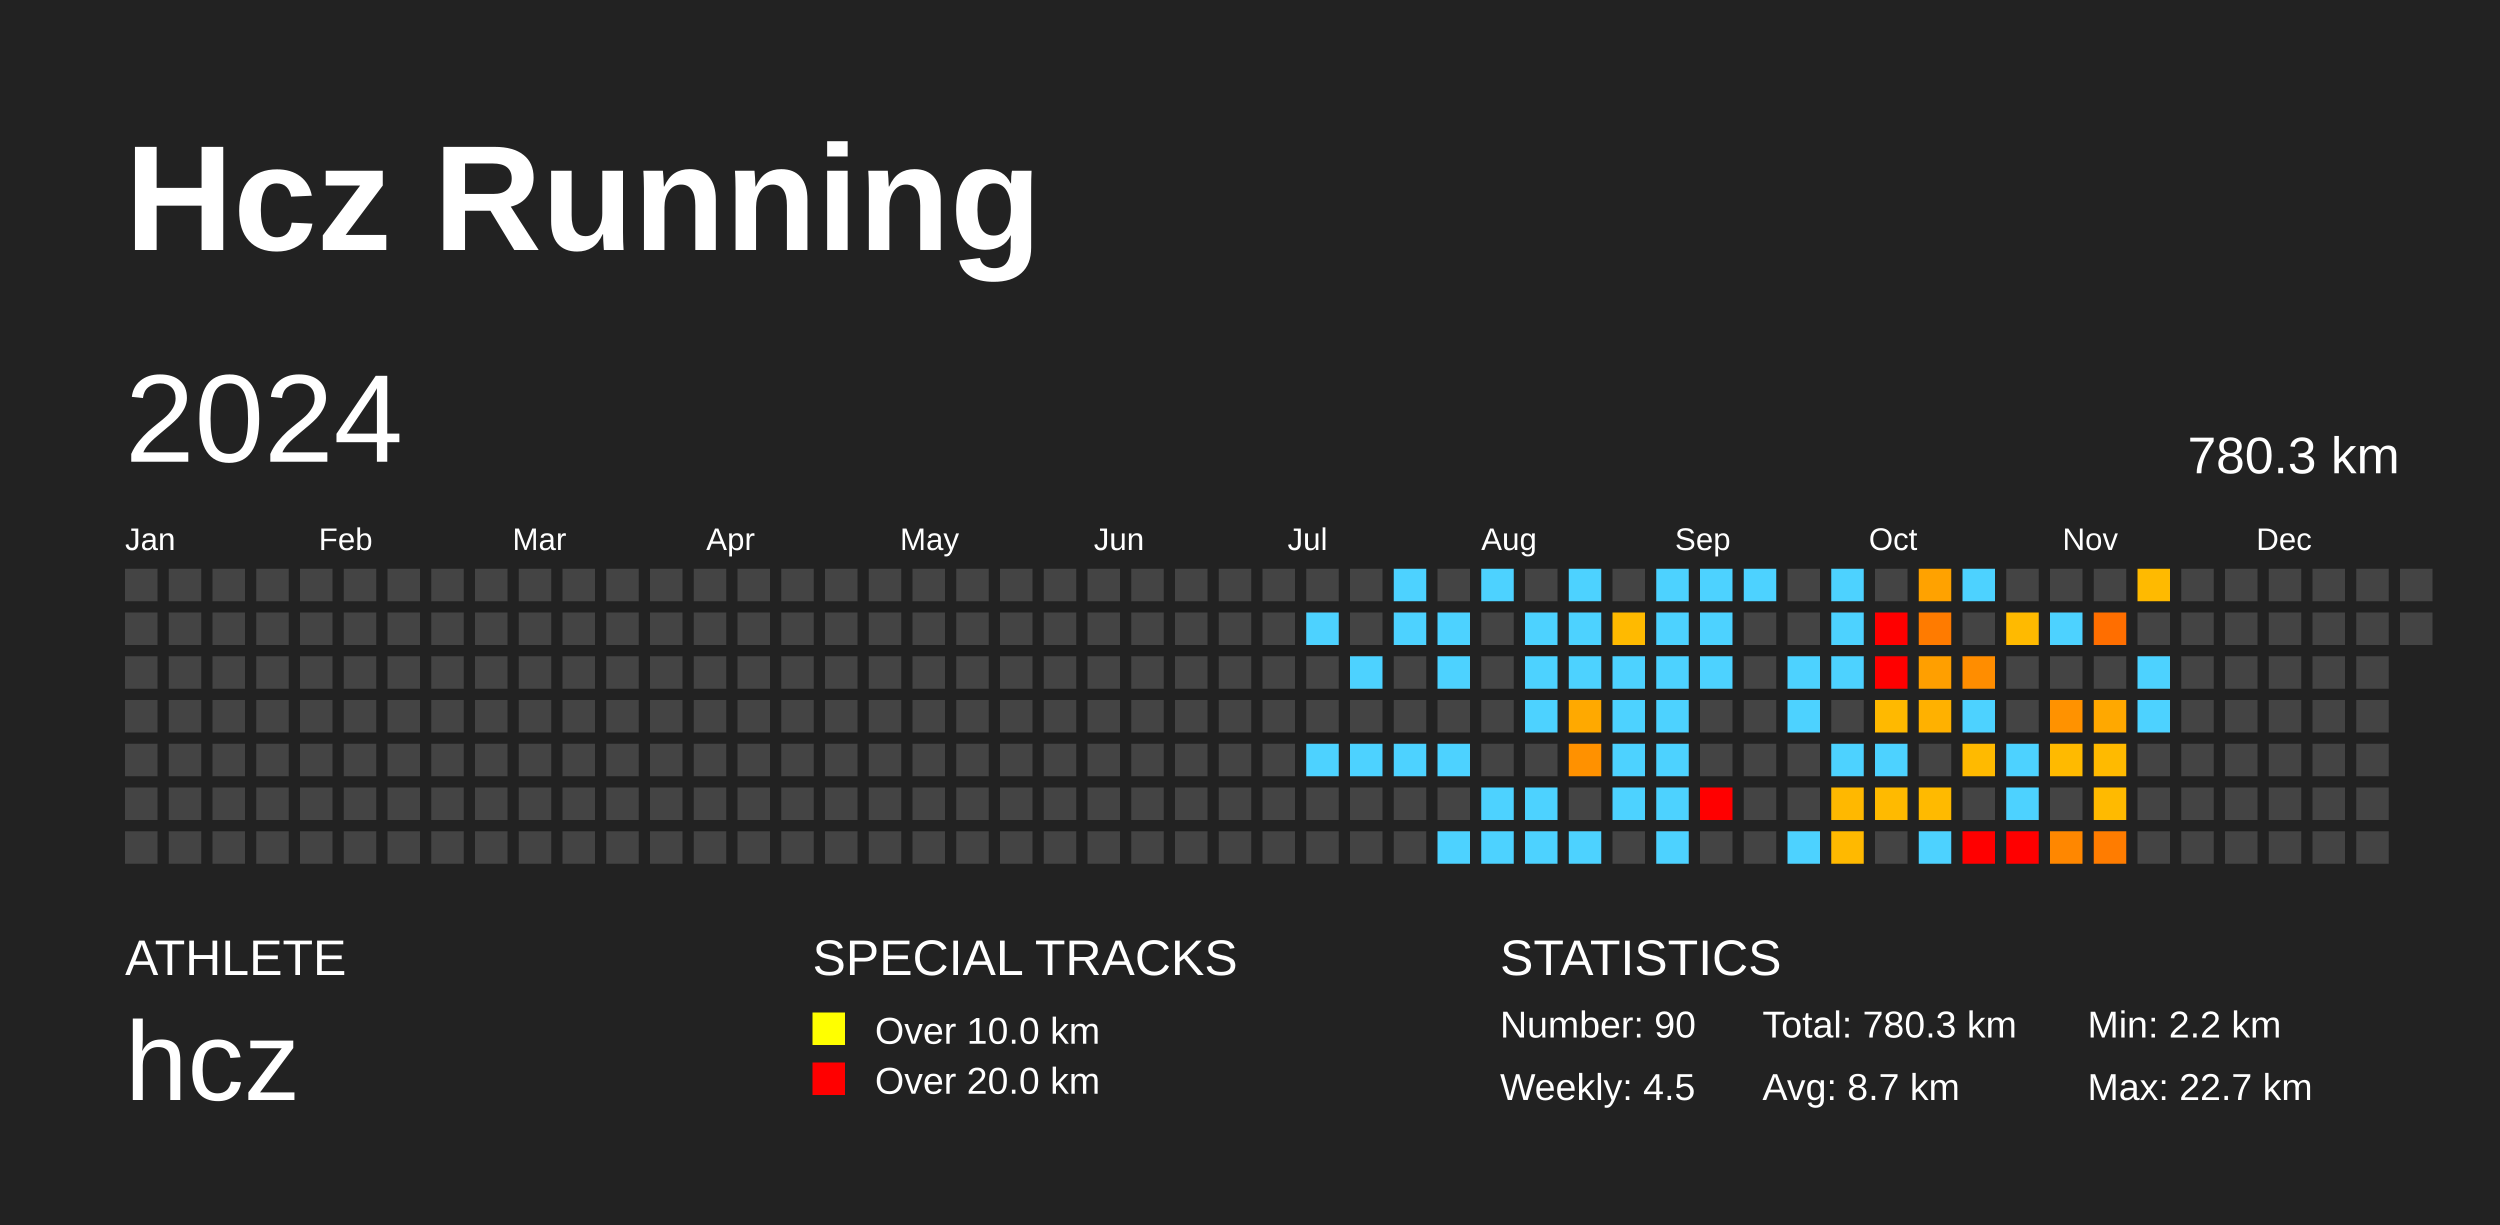
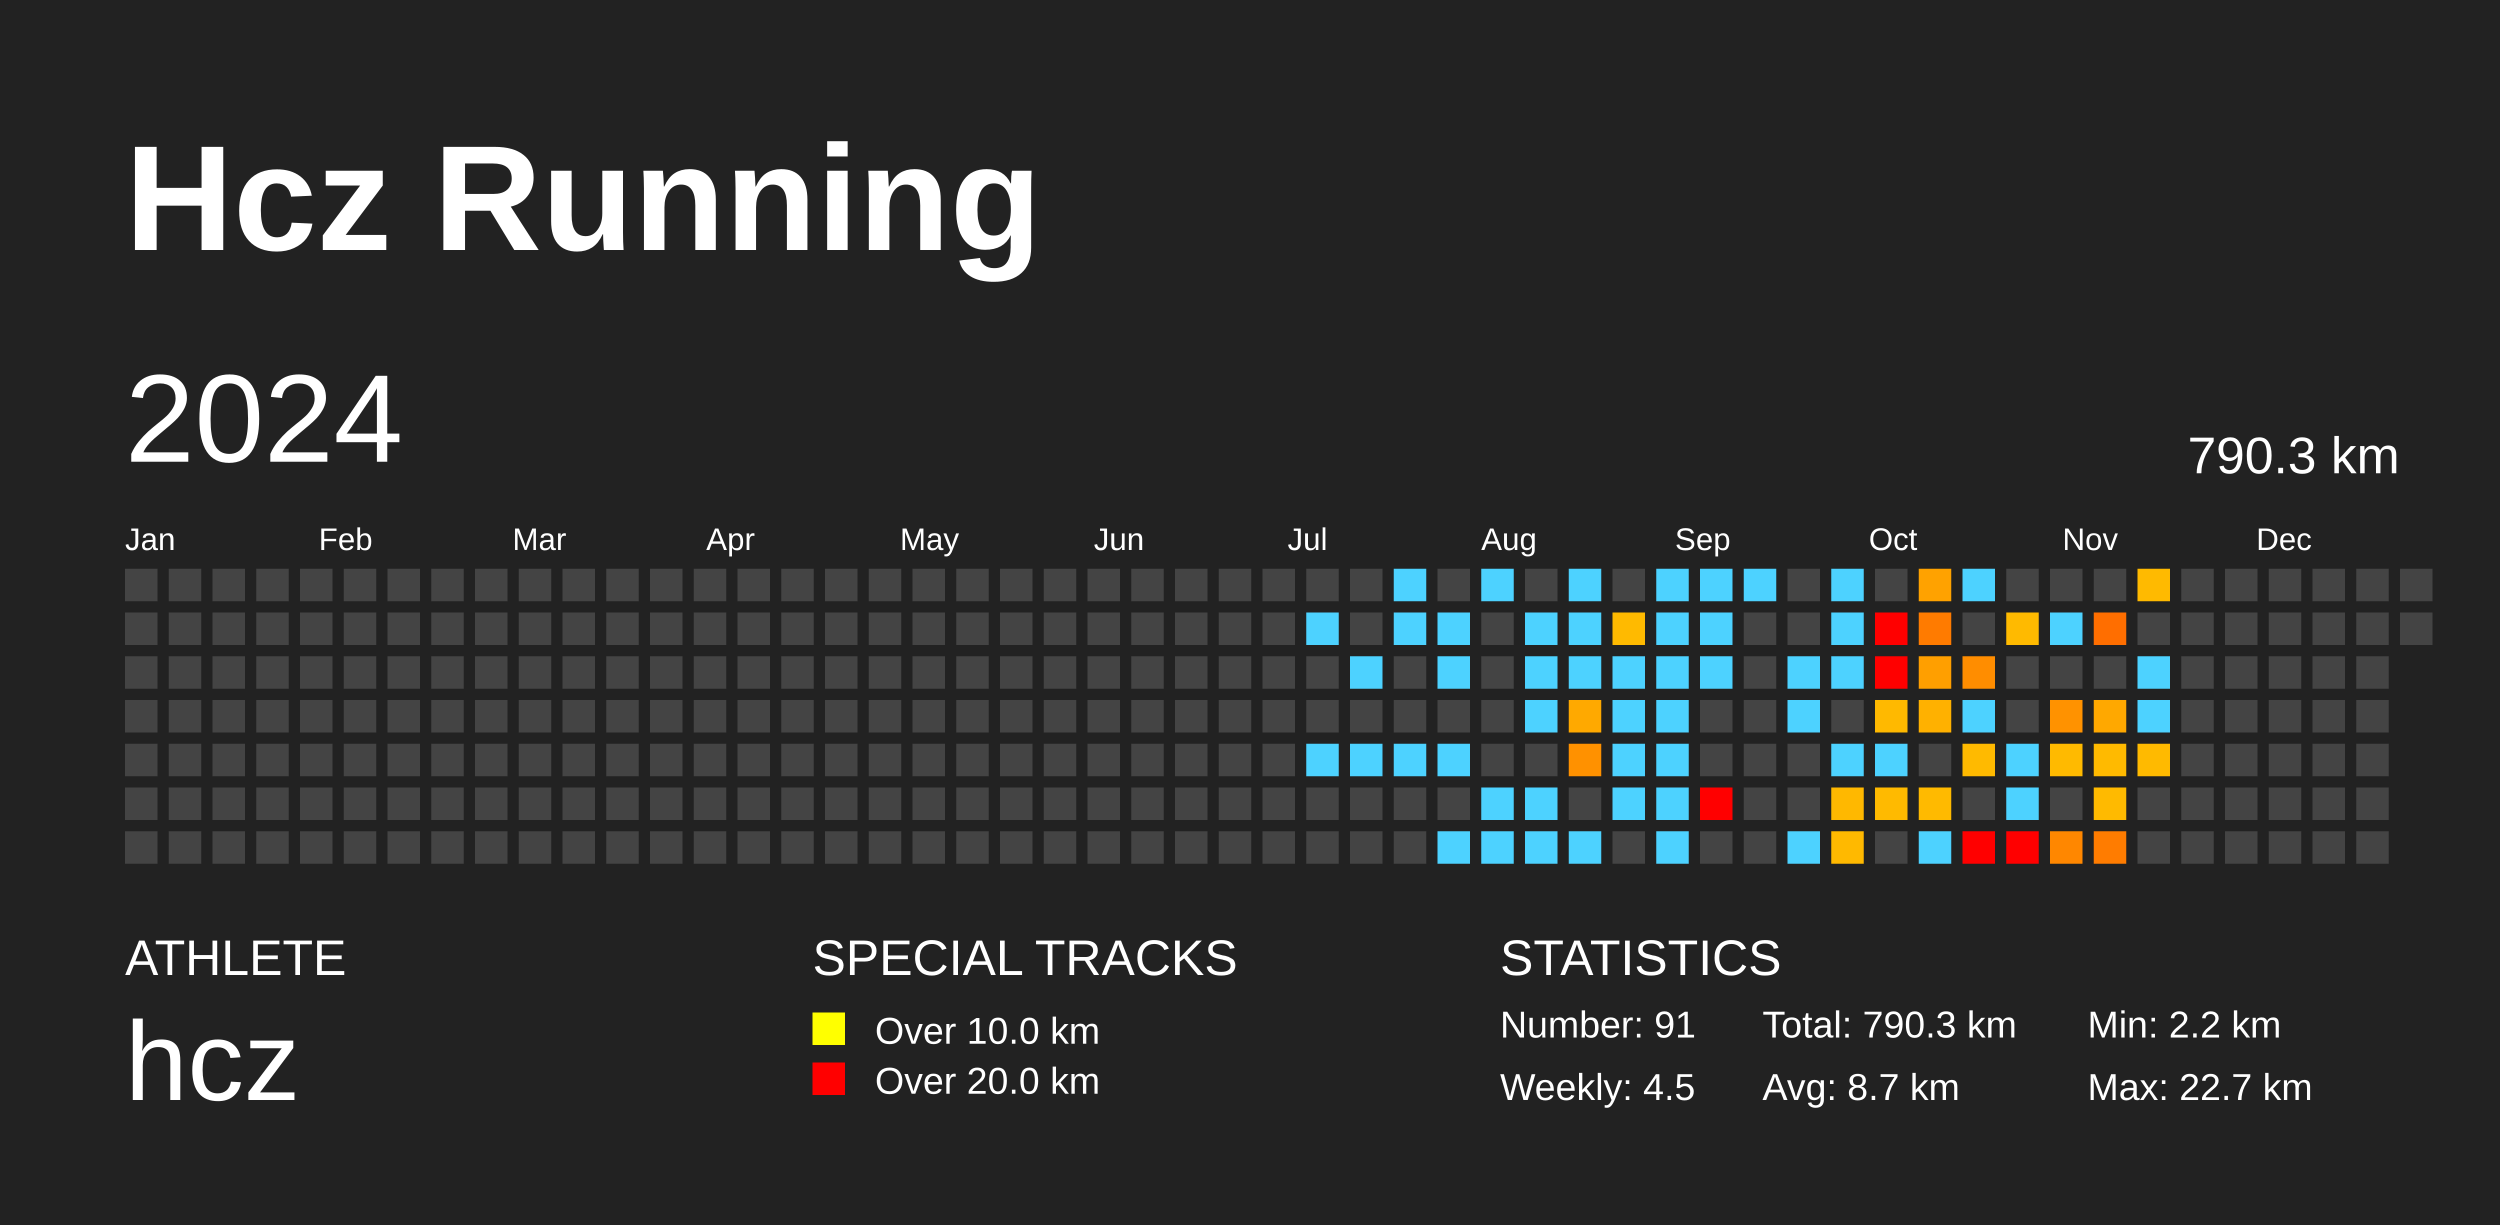
<svg xmlns="http://www.w3.org/2000/svg" baseProfile="full" height="98mm" version="1.1" viewBox="0,0,200,98" width="200mm">
  <defs />
  <rect fill="#222222" height="98" width="200" x="0" y="0" />
  <text fill="#FFFFFF" style="font-size:12px; font-family:Arial; font-weight:bold;" x="10" y="20">Hcz Running</text>
  <text fill="#FFFFFF" style="font-size:4px; font-family:Arial" x="10" y="78">ATHLETE</text>
  <text fill="#FFFFFF" style="font-size:9px; font-family:Arial" x="10" y="88">hcz</text>
  <text fill="#FFFFFF" style="font-size:4px; font-family:Arial" x="65" y="78">SPECIAL TRACKS</text>
  <rect fill="yellow" height="2.6" width="2.6" x="65" y="81" />
  <text fill="#FFFFFF" style="font-size:3px; font-family:Arial" x="70" y="83.5">Over 10.0 km</text>
  <rect fill="red" height="2.6" width="2.6" x="65" y="85" />
  <text fill="#FFFFFF" style="font-size:3px; font-family:Arial" x="70" y="87.5">Over 20.0 km</text>
  <text fill="#FFFFFF" style="font-size:4px; font-family:Arial" x="120" y="78">STATISTICS</text>
-   <text fill="#FFFFFF" style="font-size:3px; font-family:Arial" x="120" y="83">Number: 90</text>
+   <text fill="#FFFFFF" style="font-size:3px; font-family:Arial" x="120" y="83">Number: 91</text>
  <text fill="#FFFFFF" style="font-size:3px; font-family:Arial" x="120" y="88">Weekly: 4.5</text>
-   <text fill="#FFFFFF" style="font-size:3px; font-family:Arial" x="141" y="83">Total: 780.3 km</text>
+   <text fill="#FFFFFF" style="font-size:3px; font-family:Arial" x="141" y="83">Total: 790.3 km</text>
  <text fill="#FFFFFF" style="font-size:3px; font-family:Arial" x="141" y="88">Avg: 8.7 km</text>
  <text fill="#FFFFFF" style="font-size:3px; font-family:Arial" x="167" y="83">Min: 2.2 km</text>
  <text fill="#FFFFFF" style="font-size:3px; font-family:Arial" x="167" y="88">Max: 22.7 km</text>
  <text dominant-baseline="hanging" fill="#FFFFFF" style="font-size:10.0px; font-family:Arial;" x="10" y="30">2024</text>
-   <text dominant-baseline="hanging" fill="#FFFFFF" style="font-size:4.125px; font-family:Arial;" x="175" y="35">780.3 km</text>
+   <text dominant-baseline="hanging" fill="#FFFFFF" style="font-size:4.125px; font-family:Arial;" x="175" y="35">790.3 km</text>
  <text fill="#FFFFFF" style="font-size:2.5px; font-family:Arial" x="10.0" y="44">Jan</text>
  <text fill="#FFFFFF" style="font-size:2.5px; font-family:Arial" x="25.5" y="44">Feb</text>
  <text fill="#FFFFFF" style="font-size:2.5px; font-family:Arial" x="41.0" y="44">Mar</text>
  <text fill="#FFFFFF" style="font-size:2.5px; font-family:Arial" x="56.5" y="44">Apr</text>
  <text fill="#FFFFFF" style="font-size:2.5px; font-family:Arial" x="72.0" y="44">May</text>
  <text fill="#FFFFFF" style="font-size:2.5px; font-family:Arial" x="87.5" y="44">Jun</text>
  <text fill="#FFFFFF" style="font-size:2.5px; font-family:Arial" x="103.0" y="44">Jul</text>
  <text fill="#FFFFFF" style="font-size:2.5px; font-family:Arial" x="118.5" y="44">Aug</text>
  <text fill="#FFFFFF" style="font-size:2.5px; font-family:Arial" x="134.0" y="44">Sep</text>
  <text fill="#FFFFFF" style="font-size:2.5px; font-family:Arial" x="149.5" y="44">Oct</text>
  <text fill="#FFFFFF" style="font-size:2.5px; font-family:Arial" x="165.0" y="44">Nov</text>
  <text fill="#FFFFFF" style="font-size:2.5px; font-family:Arial" x="180.5" y="44">Dec</text>
  <rect fill="#444444" height="2.6" width="2.6" x="10.0" y="45.5" />
  <rect fill="#444444" height="2.6" width="2.6" x="10.0" y="49.0" />
  <rect fill="#444444" height="2.6" width="2.6" x="10.0" y="52.5" />
  <rect fill="#444444" height="2.6" width="2.6" x="10.0" y="56.0" />
  <rect fill="#444444" height="2.6" width="2.6" x="10.0" y="59.5" />
  <rect fill="#444444" height="2.6" width="2.6" x="10.0" y="63.0" />
  <rect fill="#444444" height="2.6" width="2.6" x="10.0" y="66.5" />
  <rect fill="#444444" height="2.6" width="2.6" x="13.5" y="45.5" />
  <rect fill="#444444" height="2.6" width="2.6" x="13.5" y="49.0" />
  <rect fill="#444444" height="2.6" width="2.6" x="13.5" y="52.5" />
  <rect fill="#444444" height="2.6" width="2.6" x="13.5" y="56.0" />
  <rect fill="#444444" height="2.6" width="2.6" x="13.5" y="59.5" />
  <rect fill="#444444" height="2.6" width="2.6" x="13.5" y="63.0" />
  <rect fill="#444444" height="2.6" width="2.6" x="13.5" y="66.5" />
  <rect fill="#444444" height="2.6" width="2.6" x="17.0" y="45.5" />
  <rect fill="#444444" height="2.6" width="2.6" x="17.0" y="49.0" />
  <rect fill="#444444" height="2.6" width="2.6" x="17.0" y="52.5" />
  <rect fill="#444444" height="2.6" width="2.6" x="17.0" y="56.0" />
  <rect fill="#444444" height="2.6" width="2.6" x="17.0" y="59.5" />
  <rect fill="#444444" height="2.6" width="2.6" x="17.0" y="63.0" />
  <rect fill="#444444" height="2.6" width="2.6" x="17.0" y="66.5" />
  <rect fill="#444444" height="2.6" width="2.6" x="20.5" y="45.5" />
  <rect fill="#444444" height="2.6" width="2.6" x="20.5" y="49.0" />
  <rect fill="#444444" height="2.6" width="2.6" x="20.5" y="52.5" />
  <rect fill="#444444" height="2.6" width="2.6" x="20.5" y="56.0" />
  <rect fill="#444444" height="2.6" width="2.6" x="20.5" y="59.5" />
  <rect fill="#444444" height="2.6" width="2.6" x="20.5" y="63.0" />
  <rect fill="#444444" height="2.6" width="2.6" x="20.5" y="66.5" />
  <rect fill="#444444" height="2.6" width="2.6" x="24.0" y="45.5" />
  <rect fill="#444444" height="2.6" width="2.6" x="24.0" y="49.0" />
  <rect fill="#444444" height="2.6" width="2.6" x="24.0" y="52.5" />
  <rect fill="#444444" height="2.6" width="2.6" x="24.0" y="56.0" />
  <rect fill="#444444" height="2.6" width="2.6" x="24.0" y="59.5" />
  <rect fill="#444444" height="2.6" width="2.6" x="24.0" y="63.0" />
  <rect fill="#444444" height="2.6" width="2.6" x="24.0" y="66.5" />
  <rect fill="#444444" height="2.6" width="2.6" x="27.5" y="45.5" />
  <rect fill="#444444" height="2.6" width="2.6" x="27.5" y="49.0" />
  <rect fill="#444444" height="2.6" width="2.6" x="27.5" y="52.5" />
  <rect fill="#444444" height="2.6" width="2.6" x="27.5" y="56.0" />
  <rect fill="#444444" height="2.6" width="2.6" x="27.5" y="59.5" />
  <rect fill="#444444" height="2.6" width="2.6" x="27.5" y="63.0" />
  <rect fill="#444444" height="2.6" width="2.6" x="27.5" y="66.5" />
  <rect fill="#444444" height="2.6" width="2.6" x="31.0" y="45.5" />
  <rect fill="#444444" height="2.6" width="2.6" x="31.0" y="49.0" />
  <rect fill="#444444" height="2.6" width="2.6" x="31.0" y="52.5" />
  <rect fill="#444444" height="2.6" width="2.6" x="31.0" y="56.0" />
  <rect fill="#444444" height="2.6" width="2.6" x="31.0" y="59.5" />
  <rect fill="#444444" height="2.6" width="2.6" x="31.0" y="63.0" />
  <rect fill="#444444" height="2.6" width="2.6" x="31.0" y="66.5" />
  <rect fill="#444444" height="2.6" width="2.6" x="34.5" y="45.5" />
  <rect fill="#444444" height="2.6" width="2.6" x="34.5" y="49.0" />
  <rect fill="#444444" height="2.6" width="2.6" x="34.5" y="52.5" />
  <rect fill="#444444" height="2.6" width="2.6" x="34.5" y="56.0" />
  <rect fill="#444444" height="2.6" width="2.6" x="34.5" y="59.5" />
  <rect fill="#444444" height="2.6" width="2.6" x="34.5" y="63.0" />
  <rect fill="#444444" height="2.6" width="2.6" x="34.5" y="66.5" />
  <rect fill="#444444" height="2.6" width="2.6" x="38.0" y="45.5" />
  <rect fill="#444444" height="2.6" width="2.6" x="38.0" y="49.0" />
  <rect fill="#444444" height="2.6" width="2.6" x="38.0" y="52.5" />
  <rect fill="#444444" height="2.6" width="2.6" x="38.0" y="56.0" />
  <rect fill="#444444" height="2.6" width="2.6" x="38.0" y="59.5" />
  <rect fill="#444444" height="2.6" width="2.6" x="38.0" y="63.0" />
  <rect fill="#444444" height="2.6" width="2.6" x="38.0" y="66.5" />
  <rect fill="#444444" height="2.6" width="2.6" x="41.5" y="45.5" />
  <rect fill="#444444" height="2.6" width="2.6" x="41.5" y="49.0" />
  <rect fill="#444444" height="2.6" width="2.6" x="41.5" y="52.5" />
  <rect fill="#444444" height="2.6" width="2.6" x="41.5" y="56.0" />
  <rect fill="#444444" height="2.6" width="2.6" x="41.5" y="59.5" />
  <rect fill="#444444" height="2.6" width="2.6" x="41.5" y="63.0" />
  <rect fill="#444444" height="2.6" width="2.6" x="41.5" y="66.5" />
  <rect fill="#444444" height="2.6" width="2.6" x="45.0" y="45.5" />
  <rect fill="#444444" height="2.6" width="2.6" x="45.0" y="49.0" />
  <rect fill="#444444" height="2.6" width="2.6" x="45.0" y="52.5" />
  <rect fill="#444444" height="2.6" width="2.6" x="45.0" y="56.0" />
  <rect fill="#444444" height="2.6" width="2.6" x="45.0" y="59.5" />
  <rect fill="#444444" height="2.6" width="2.6" x="45.0" y="63.0" />
  <rect fill="#444444" height="2.6" width="2.6" x="45.0" y="66.5" />
  <rect fill="#444444" height="2.6" width="2.6" x="48.5" y="45.5" />
  <rect fill="#444444" height="2.6" width="2.6" x="48.5" y="49.0" />
  <rect fill="#444444" height="2.6" width="2.6" x="48.5" y="52.5" />
  <rect fill="#444444" height="2.6" width="2.6" x="48.5" y="56.0" />
  <rect fill="#444444" height="2.6" width="2.6" x="48.5" y="59.5" />
  <rect fill="#444444" height="2.6" width="2.6" x="48.5" y="63.0" />
  <rect fill="#444444" height="2.6" width="2.6" x="48.5" y="66.5" />
  <rect fill="#444444" height="2.6" width="2.6" x="52.0" y="45.5" />
  <rect fill="#444444" height="2.6" width="2.6" x="52.0" y="49.0" />
  <rect fill="#444444" height="2.6" width="2.6" x="52.0" y="52.5" />
  <rect fill="#444444" height="2.6" width="2.6" x="52.0" y="56.0" />
  <rect fill="#444444" height="2.6" width="2.6" x="52.0" y="59.5" />
  <rect fill="#444444" height="2.6" width="2.6" x="52.0" y="63.0" />
  <rect fill="#444444" height="2.6" width="2.6" x="52.0" y="66.5" />
  <rect fill="#444444" height="2.6" width="2.6" x="55.5" y="45.5" />
  <rect fill="#444444" height="2.6" width="2.6" x="55.5" y="49.0" />
  <rect fill="#444444" height="2.6" width="2.6" x="55.5" y="52.5" />
  <rect fill="#444444" height="2.6" width="2.6" x="55.5" y="56.0" />
  <rect fill="#444444" height="2.6" width="2.6" x="55.5" y="59.5" />
  <rect fill="#444444" height="2.6" width="2.6" x="55.5" y="63.0" />
  <rect fill="#444444" height="2.6" width="2.6" x="55.5" y="66.5" />
  <rect fill="#444444" height="2.6" width="2.6" x="59.0" y="45.5" />
  <rect fill="#444444" height="2.6" width="2.6" x="59.0" y="49.0" />
  <rect fill="#444444" height="2.6" width="2.6" x="59.0" y="52.5" />
  <rect fill="#444444" height="2.6" width="2.6" x="59.0" y="56.0" />
  <rect fill="#444444" height="2.6" width="2.6" x="59.0" y="59.5" />
  <rect fill="#444444" height="2.6" width="2.6" x="59.0" y="63.0" />
  <rect fill="#444444" height="2.6" width="2.6" x="59.0" y="66.5" />
  <rect fill="#444444" height="2.6" width="2.6" x="62.5" y="45.5" />
  <rect fill="#444444" height="2.6" width="2.6" x="62.5" y="49.0" />
  <rect fill="#444444" height="2.6" width="2.6" x="62.5" y="52.5" />
  <rect fill="#444444" height="2.6" width="2.6" x="62.5" y="56.0" />
  <rect fill="#444444" height="2.6" width="2.6" x="62.5" y="59.5" />
  <rect fill="#444444" height="2.6" width="2.6" x="62.5" y="63.0" />
  <rect fill="#444444" height="2.6" width="2.6" x="62.5" y="66.5" />
  <rect fill="#444444" height="2.6" width="2.6" x="66.0" y="45.5" />
  <rect fill="#444444" height="2.6" width="2.6" x="66.0" y="49.0" />
  <rect fill="#444444" height="2.6" width="2.6" x="66.0" y="52.5" />
  <rect fill="#444444" height="2.6" width="2.6" x="66.0" y="56.0" />
  <rect fill="#444444" height="2.6" width="2.6" x="66.0" y="59.5" />
  <rect fill="#444444" height="2.6" width="2.6" x="66.0" y="63.0" />
  <rect fill="#444444" height="2.6" width="2.6" x="66.0" y="66.5" />
  <rect fill="#444444" height="2.6" width="2.6" x="69.5" y="45.5" />
  <rect fill="#444444" height="2.6" width="2.6" x="69.5" y="49.0" />
  <rect fill="#444444" height="2.6" width="2.6" x="69.5" y="52.5" />
  <rect fill="#444444" height="2.6" width="2.6" x="69.5" y="56.0" />
  <rect fill="#444444" height="2.6" width="2.6" x="69.5" y="59.5" />
  <rect fill="#444444" height="2.6" width="2.6" x="69.5" y="63.0" />
  <rect fill="#444444" height="2.6" width="2.6" x="69.5" y="66.5" />
  <rect fill="#444444" height="2.6" width="2.6" x="73.0" y="45.5" />
  <rect fill="#444444" height="2.6" width="2.6" x="73.0" y="49.0" />
  <rect fill="#444444" height="2.6" width="2.6" x="73.0" y="52.5" />
  <rect fill="#444444" height="2.6" width="2.6" x="73.0" y="56.0" />
  <rect fill="#444444" height="2.6" width="2.6" x="73.0" y="59.5" />
  <rect fill="#444444" height="2.6" width="2.6" x="73.0" y="63.0" />
  <rect fill="#444444" height="2.6" width="2.6" x="73.0" y="66.5" />
  <rect fill="#444444" height="2.6" width="2.6" x="76.5" y="45.5" />
  <rect fill="#444444" height="2.6" width="2.6" x="76.5" y="49.0" />
  <rect fill="#444444" height="2.6" width="2.6" x="76.5" y="52.5" />
  <rect fill="#444444" height="2.6" width="2.6" x="76.5" y="56.0" />
  <rect fill="#444444" height="2.6" width="2.6" x="76.5" y="59.5" />
  <rect fill="#444444" height="2.6" width="2.6" x="76.5" y="63.0" />
  <rect fill="#444444" height="2.6" width="2.6" x="76.5" y="66.5" />
  <rect fill="#444444" height="2.6" width="2.6" x="80.0" y="45.5" />
  <rect fill="#444444" height="2.6" width="2.6" x="80.0" y="49.0" />
  <rect fill="#444444" height="2.6" width="2.6" x="80.0" y="52.5" />
  <rect fill="#444444" height="2.6" width="2.6" x="80.0" y="56.0" />
  <rect fill="#444444" height="2.6" width="2.6" x="80.0" y="59.5" />
  <rect fill="#444444" height="2.6" width="2.6" x="80.0" y="63.0" />
  <rect fill="#444444" height="2.6" width="2.6" x="80.0" y="66.5" />
  <rect fill="#444444" height="2.6" width="2.6" x="83.5" y="45.5" />
  <rect fill="#444444" height="2.6" width="2.6" x="83.5" y="49.0" />
  <rect fill="#444444" height="2.6" width="2.6" x="83.5" y="52.5" />
  <rect fill="#444444" height="2.6" width="2.6" x="83.5" y="56.0" />
  <rect fill="#444444" height="2.6" width="2.6" x="83.5" y="59.5" />
  <rect fill="#444444" height="2.6" width="2.6" x="83.5" y="63.0" />
  <rect fill="#444444" height="2.6" width="2.6" x="83.5" y="66.5" />
  <rect fill="#444444" height="2.6" width="2.6" x="87.0" y="45.5" />
  <rect fill="#444444" height="2.6" width="2.6" x="87.0" y="49.0" />
  <rect fill="#444444" height="2.6" width="2.6" x="87.0" y="52.5" />
  <rect fill="#444444" height="2.6" width="2.6" x="87.0" y="56.0" />
  <rect fill="#444444" height="2.6" width="2.6" x="87.0" y="59.5" />
  <rect fill="#444444" height="2.6" width="2.6" x="87.0" y="63.0" />
  <rect fill="#444444" height="2.6" width="2.6" x="87.0" y="66.5" />
  <rect fill="#444444" height="2.6" width="2.6" x="90.5" y="45.5" />
  <rect fill="#444444" height="2.6" width="2.6" x="90.5" y="49.0" />
  <rect fill="#444444" height="2.6" width="2.6" x="90.5" y="52.5" />
  <rect fill="#444444" height="2.6" width="2.6" x="90.5" y="56.0" />
  <rect fill="#444444" height="2.6" width="2.6" x="90.5" y="59.5" />
  <rect fill="#444444" height="2.6" width="2.6" x="90.5" y="63.0" />
  <rect fill="#444444" height="2.6" width="2.6" x="90.5" y="66.5" />
  <rect fill="#444444" height="2.6" width="2.6" x="94.0" y="45.5" />
  <rect fill="#444444" height="2.6" width="2.6" x="94.0" y="49.0" />
  <rect fill="#444444" height="2.6" width="2.6" x="94.0" y="52.5" />
  <rect fill="#444444" height="2.6" width="2.6" x="94.0" y="56.0" />
  <rect fill="#444444" height="2.6" width="2.6" x="94.0" y="59.5" />
  <rect fill="#444444" height="2.6" width="2.6" x="94.0" y="63.0" />
  <rect fill="#444444" height="2.6" width="2.6" x="94.0" y="66.5" />
  <rect fill="#444444" height="2.6" width="2.6" x="97.5" y="45.5" />
  <rect fill="#444444" height="2.6" width="2.6" x="97.5" y="49.0" />
  <rect fill="#444444" height="2.6" width="2.6" x="97.5" y="52.5" />
  <rect fill="#444444" height="2.6" width="2.6" x="97.5" y="56.0" />
  <rect fill="#444444" height="2.6" width="2.6" x="97.5" y="59.5" />
  <rect fill="#444444" height="2.6" width="2.6" x="97.5" y="63.0" />
  <rect fill="#444444" height="2.6" width="2.6" x="97.5" y="66.5" />
  <rect fill="#444444" height="2.6" width="2.6" x="101.0" y="45.5" />
  <rect fill="#444444" height="2.6" width="2.6" x="101.0" y="49.0" />
  <rect fill="#444444" height="2.6" width="2.6" x="101.0" y="52.5" />
  <rect fill="#444444" height="2.6" width="2.6" x="101.0" y="56.0" />
  <rect fill="#444444" height="2.6" width="2.6" x="101.0" y="59.5" />
  <rect fill="#444444" height="2.6" width="2.6" x="101.0" y="63.0" />
  <rect fill="#444444" height="2.6" width="2.6" x="101.0" y="66.5" />
  <rect fill="#444444" height="2.6" width="2.6" x="104.5" y="45.5" />
  <rect fill="#4dd2ff" height="2.6" width="2.6" x="104.5" y="49.0" />
  <rect fill="#444444" height="2.6" width="2.6" x="104.5" y="52.5" />
  <rect fill="#444444" height="2.6" width="2.6" x="104.5" y="56.0" />
  <rect fill="#4dd2ff" height="2.6" width="2.6" x="104.5" y="59.5" />
  <rect fill="#444444" height="2.6" width="2.6" x="104.5" y="63.0" />
  <rect fill="#444444" height="2.6" width="2.6" x="104.5" y="66.5" />
  <rect fill="#444444" height="2.6" width="2.6" x="108.0" y="45.5" />
  <rect fill="#444444" height="2.6" width="2.6" x="108.0" y="49.0" />
  <rect fill="#4dd2ff" height="2.6" width="2.6" x="108.0" y="52.5" />
  <rect fill="#444444" height="2.6" width="2.6" x="108.0" y="56.0" />
  <rect fill="#4dd2ff" height="2.6" width="2.6" x="108.0" y="59.5" />
  <rect fill="#444444" height="2.6" width="2.6" x="108.0" y="63.0" />
  <rect fill="#444444" height="2.6" width="2.6" x="108.0" y="66.5" />
  <rect fill="#4dd2ff" height="2.6" width="2.6" x="111.5" y="45.5" />
  <rect fill="#4dd2ff" height="2.6" width="2.6" x="111.5" y="49.0" />
  <rect fill="#444444" height="2.6" width="2.6" x="111.5" y="52.5" />
  <rect fill="#444444" height="2.6" width="2.6" x="111.5" y="56.0" />
  <rect fill="#4dd2ff" height="2.6" width="2.6" x="111.5" y="59.5" />
  <rect fill="#444444" height="2.6" width="2.6" x="111.5" y="63.0" />
  <rect fill="#444444" height="2.6" width="2.6" x="111.5" y="66.5" />
  <rect fill="#444444" height="2.6" width="2.6" x="115.0" y="45.5" />
  <rect fill="#4dd2ff" height="2.6" width="2.6" x="115.0" y="49.0" />
  <rect fill="#4dd2ff" height="2.6" width="2.6" x="115.0" y="52.5" />
  <rect fill="#444444" height="2.6" width="2.6" x="115.0" y="56.0" />
  <rect fill="#4dd2ff" height="2.6" width="2.6" x="115.0" y="59.5" />
  <rect fill="#444444" height="2.6" width="2.6" x="115.0" y="63.0" />
  <rect fill="#4dd2ff" height="2.6" width="2.6" x="115.0" y="66.5" />
  <rect fill="#4dd2ff" height="2.6" width="2.6" x="118.5" y="45.5" />
  <rect fill="#444444" height="2.6" width="2.6" x="118.5" y="49.0" />
  <rect fill="#444444" height="2.6" width="2.6" x="118.5" y="52.5" />
  <rect fill="#444444" height="2.6" width="2.6" x="118.5" y="56.0" />
  <rect fill="#444444" height="2.6" width="2.6" x="118.5" y="59.5" />
  <rect fill="#4dd2ff" height="2.6" width="2.6" x="118.5" y="63.0" />
  <rect fill="#4dd2ff" height="2.6" width="2.6" x="118.5" y="66.5" />
  <rect fill="#444444" height="2.6" width="2.6" x="122.0" y="45.5" />
  <rect fill="#4dd2ff" height="2.6" width="2.6" x="122.0" y="49.0" />
  <rect fill="#4dd2ff" height="2.6" width="2.6" x="122.0" y="52.5" />
  <rect fill="#4dd2ff" height="2.6" width="2.6" x="122.0" y="56.0" />
  <rect fill="#444444" height="2.6" width="2.6" x="122.0" y="59.5" />
  <rect fill="#4dd2ff" height="2.6" width="2.6" x="122.0" y="63.0" />
  <rect fill="#4dd2ff" height="2.6" width="2.6" x="122.0" y="66.5" />
  <rect fill="#4dd2ff" height="2.6" width="2.6" x="125.5" y="45.5" />
  <rect fill="#4dd2ff" height="2.6" width="2.6" x="125.5" y="49.0" />
  <rect fill="#4dd2ff" height="2.6" width="2.6" x="125.5" y="52.5" />
  <rect fill="#ffa900" height="2.6" width="2.6" x="125.5" y="56.0" />
  <rect fill="#ff9100" height="2.6" width="2.6" x="125.5" y="59.5" />
  <rect fill="#444444" height="2.6" width="2.6" x="125.5" y="63.0" />
  <rect fill="#4dd2ff" height="2.6" width="2.6" x="125.5" y="66.5" />
  <rect fill="#444444" height="2.6" width="2.6" x="129.0" y="45.5" />
  <rect fill="#ffba00" height="2.6" width="2.6" x="129.0" y="49.0" />
  <rect fill="#4dd2ff" height="2.6" width="2.6" x="129.0" y="52.5" />
  <rect fill="#4dd2ff" height="2.6" width="2.6" x="129.0" y="56.0" />
  <rect fill="#4dd2ff" height="2.6" width="2.6" x="129.0" y="59.5" />
  <rect fill="#4dd2ff" height="2.6" width="2.6" x="129.0" y="63.0" />
  <rect fill="#444444" height="2.6" width="2.6" x="129.0" y="66.5" />
  <rect fill="#4dd2ff" height="2.6" width="2.6" x="132.5" y="45.5" />
  <rect fill="#4dd2ff" height="2.6" width="2.6" x="132.5" y="49.0" />
  <rect fill="#4dd2ff" height="2.6" width="2.6" x="132.5" y="52.5" />
  <rect fill="#4dd2ff" height="2.6" width="2.6" x="132.5" y="56.0" />
  <rect fill="#4dd2ff" height="2.6" width="2.6" x="132.5" y="59.5" />
  <rect fill="#4dd2ff" height="2.6" width="2.6" x="132.5" y="63.0" />
  <rect fill="#4dd2ff" height="2.6" width="2.6" x="132.5" y="66.5" />
  <rect fill="#4dd2ff" height="2.6" width="2.6" x="136.0" y="45.5" />
  <rect fill="#4dd2ff" height="2.6" width="2.6" x="136.0" y="49.0" />
  <rect fill="#4dd2ff" height="2.6" width="2.6" x="136.0" y="52.5" />
  <rect fill="#444444" height="2.6" width="2.6" x="136.0" y="56.0" />
  <rect fill="#444444" height="2.6" width="2.6" x="136.0" y="59.5" />
  <rect fill="red" height="2.6" width="2.6" x="136.0" y="63.0" />
  <rect fill="#444444" height="2.6" width="2.6" x="136.0" y="66.5" />
  <rect fill="#4dd2ff" height="2.6" width="2.6" x="139.5" y="45.5" />
  <rect fill="#444444" height="2.6" width="2.6" x="139.5" y="49.0" />
  <rect fill="#444444" height="2.6" width="2.6" x="139.5" y="52.5" />
  <rect fill="#444444" height="2.6" width="2.6" x="139.5" y="56.0" />
  <rect fill="#444444" height="2.6" width="2.6" x="139.5" y="59.5" />
  <rect fill="#444444" height="2.6" width="2.6" x="139.5" y="63.0" />
  <rect fill="#444444" height="2.6" width="2.6" x="139.5" y="66.5" />
  <rect fill="#444444" height="2.6" width="2.6" x="143.0" y="45.5" />
  <rect fill="#444444" height="2.6" width="2.6" x="143.0" y="49.0" />
  <rect fill="#4dd2ff" height="2.6" width="2.6" x="143.0" y="52.5" />
  <rect fill="#4dd2ff" height="2.6" width="2.6" x="143.0" y="56.0" />
  <rect fill="#444444" height="2.6" width="2.6" x="143.0" y="59.5" />
  <rect fill="#444444" height="2.6" width="2.6" x="143.0" y="63.0" />
  <rect fill="#4dd2ff" height="2.6" width="2.6" x="143.0" y="66.5" />
  <rect fill="#4dd2ff" height="2.6" width="2.6" x="146.5" y="45.5" />
  <rect fill="#4dd2ff" height="2.6" width="2.6" x="146.5" y="49.0" />
  <rect fill="#4dd2ff" height="2.6" width="2.6" x="146.5" y="52.5" />
  <rect fill="#444444" height="2.6" width="2.6" x="146.5" y="56.0" />
  <rect fill="#4dd2ff" height="2.6" width="2.6" x="146.5" y="59.5" />
  <rect fill="#ffb800" height="2.6" width="2.6" x="146.5" y="63.0" />
  <rect fill="#ffb900" height="2.6" width="2.6" x="146.5" y="66.5" />
  <rect fill="#444444" height="2.6" width="2.6" x="150.0" y="45.5" />
  <rect fill="red" height="2.6" width="2.6" x="150.0" y="49.0" />
  <rect fill="red" height="2.6" width="2.6" x="150.0" y="52.5" />
  <rect fill="#ffb900" height="2.6" width="2.6" x="150.0" y="56.0" />
  <rect fill="#4dd2ff" height="2.6" width="2.6" x="150.0" y="59.5" />
  <rect fill="#ffba00" height="2.6" width="2.6" x="150.0" y="63.0" />
  <rect fill="#444444" height="2.6" width="2.6" x="150.0" y="66.5" />
  <rect fill="#ffa200" height="2.6" width="2.6" x="153.5" y="45.5" />
  <rect fill="#ff7b00" height="2.6" width="2.6" x="153.5" y="49.0" />
  <rect fill="#ff9f00" height="2.6" width="2.6" x="153.5" y="52.5" />
  <rect fill="#ffb100" height="2.6" width="2.6" x="153.5" y="56.0" />
  <rect fill="#444444" height="2.6" width="2.6" x="153.5" y="59.5" />
  <rect fill="#ffba00" height="2.6" width="2.6" x="153.5" y="63.0" />
  <rect fill="#4dd2ff" height="2.6" width="2.6" x="153.5" y="66.5" />
  <rect fill="#4dd2ff" height="2.6" width="2.6" x="157.0" y="45.5" />
  <rect fill="#444444" height="2.6" width="2.6" x="157.0" y="49.0" />
  <rect fill="#ff8d00" height="2.6" width="2.6" x="157.0" y="52.5" />
  <rect fill="#4dd2ff" height="2.6" width="2.6" x="157.0" y="56.0" />
  <rect fill="#ffba00" height="2.6" width="2.6" x="157.0" y="59.5" />
  <rect fill="#444444" height="2.6" width="2.6" x="157.0" y="63.0" />
  <rect fill="red" height="2.6" width="2.6" x="157.0" y="66.5" />
  <rect fill="#444444" height="2.6" width="2.6" x="160.5" y="45.5" />
  <rect fill="#ffba00" height="2.6" width="2.6" x="160.5" y="49.0" />
  <rect fill="#444444" height="2.6" width="2.6" x="160.5" y="52.5" />
  <rect fill="#444444" height="2.6" width="2.6" x="160.5" y="56.0" />
  <rect fill="#4dd2ff" height="2.6" width="2.6" x="160.5" y="59.5" />
  <rect fill="#4dd2ff" height="2.6" width="2.6" x="160.5" y="63.0" />
  <rect fill="red" height="2.6" width="2.6" x="160.5" y="66.5" />
  <rect fill="#444444" height="2.6" width="2.6" x="164.0" y="45.5" />
  <rect fill="#4dd2ff" height="2.6" width="2.6" x="164.0" y="49.0" />
  <rect fill="#444444" height="2.6" width="2.6" x="164.0" y="52.5" />
  <rect fill="#ff9200" height="2.6" width="2.6" x="164.0" y="56.0" />
  <rect fill="#ffba00" height="2.6" width="2.6" x="164.0" y="59.5" />
  <rect fill="#444444" height="2.6" width="2.6" x="164.0" y="63.0" />
  <rect fill="#ff8700" height="2.6" width="2.6" x="164.0" y="66.5" />
  <rect fill="#444444" height="2.6" width="2.6" x="167.5" y="45.5" />
  <rect fill="#ff6e00" height="2.6" width="2.6" x="167.5" y="49.0" />
  <rect fill="#444444" height="2.6" width="2.6" x="167.5" y="52.5" />
  <rect fill="#ffa800" height="2.6" width="2.6" x="167.5" y="56.0" />
  <rect fill="#ffba00" height="2.6" width="2.6" x="167.5" y="59.5" />
  <rect fill="#ffba00" height="2.6" width="2.6" x="167.5" y="63.0" />
  <rect fill="#ff7c00" height="2.6" width="2.6" x="167.5" y="66.5" />
  <rect fill="#ffba00" height="2.6" width="2.6" x="171.0" y="45.5" />
  <rect fill="#444444" height="2.6" width="2.6" x="171.0" y="49.0" />
  <rect fill="#4dd2ff" height="2.6" width="2.6" x="171.0" y="52.5" />
  <rect fill="#4dd2ff" height="2.6" width="2.6" x="171.0" y="56.0" />
-   <rect fill="#444444" height="2.6" width="2.6" x="171.0" y="59.5" />
+   <rect fill="#ffba00" height="2.6" width="2.6" x="171.0" y="59.5" />
  <rect fill="#444444" height="2.6" width="2.6" x="171.0" y="63.0" />
  <rect fill="#444444" height="2.6" width="2.6" x="171.0" y="66.5" />
  <rect fill="#444444" height="2.6" width="2.6" x="174.5" y="45.5" />
  <rect fill="#444444" height="2.6" width="2.6" x="174.5" y="49.0" />
  <rect fill="#444444" height="2.6" width="2.6" x="174.5" y="52.5" />
  <rect fill="#444444" height="2.6" width="2.6" x="174.5" y="56.0" />
  <rect fill="#444444" height="2.6" width="2.6" x="174.5" y="59.5" />
  <rect fill="#444444" height="2.6" width="2.6" x="174.5" y="63.0" />
  <rect fill="#444444" height="2.6" width="2.6" x="174.5" y="66.5" />
  <rect fill="#444444" height="2.6" width="2.6" x="178.0" y="45.5" />
  <rect fill="#444444" height="2.6" width="2.6" x="178.0" y="49.0" />
  <rect fill="#444444" height="2.6" width="2.6" x="178.0" y="52.5" />
  <rect fill="#444444" height="2.6" width="2.6" x="178.0" y="56.0" />
  <rect fill="#444444" height="2.6" width="2.6" x="178.0" y="59.5" />
  <rect fill="#444444" height="2.6" width="2.6" x="178.0" y="63.0" />
  <rect fill="#444444" height="2.6" width="2.6" x="178.0" y="66.5" />
  <rect fill="#444444" height="2.6" width="2.6" x="181.5" y="45.5" />
  <rect fill="#444444" height="2.6" width="2.6" x="181.5" y="49.0" />
  <rect fill="#444444" height="2.6" width="2.6" x="181.5" y="52.5" />
  <rect fill="#444444" height="2.6" width="2.6" x="181.5" y="56.0" />
  <rect fill="#444444" height="2.6" width="2.6" x="181.5" y="59.5" />
  <rect fill="#444444" height="2.6" width="2.6" x="181.5" y="63.0" />
  <rect fill="#444444" height="2.6" width="2.6" x="181.5" y="66.5" />
  <rect fill="#444444" height="2.6" width="2.6" x="185.0" y="45.5" />
  <rect fill="#444444" height="2.6" width="2.6" x="185.0" y="49.0" />
  <rect fill="#444444" height="2.6" width="2.6" x="185.0" y="52.5" />
  <rect fill="#444444" height="2.6" width="2.6" x="185.0" y="56.0" />
  <rect fill="#444444" height="2.6" width="2.6" x="185.0" y="59.5" />
  <rect fill="#444444" height="2.6" width="2.6" x="185.0" y="63.0" />
  <rect fill="#444444" height="2.6" width="2.6" x="185.0" y="66.5" />
  <rect fill="#444444" height="2.6" width="2.6" x="188.5" y="45.5" />
  <rect fill="#444444" height="2.6" width="2.6" x="188.5" y="49.0" />
  <rect fill="#444444" height="2.6" width="2.6" x="188.5" y="52.5" />
  <rect fill="#444444" height="2.6" width="2.6" x="188.5" y="56.0" />
  <rect fill="#444444" height="2.6" width="2.6" x="188.5" y="59.5" />
  <rect fill="#444444" height="2.6" width="2.6" x="188.5" y="63.0" />
  <rect fill="#444444" height="2.6" width="2.6" x="188.5" y="66.5" />
  <rect fill="#444444" height="2.6" width="2.6" x="192.0" y="45.5" />
  <rect fill="#444444" height="2.6" width="2.6" x="192.0" y="49.0" />
</svg>
